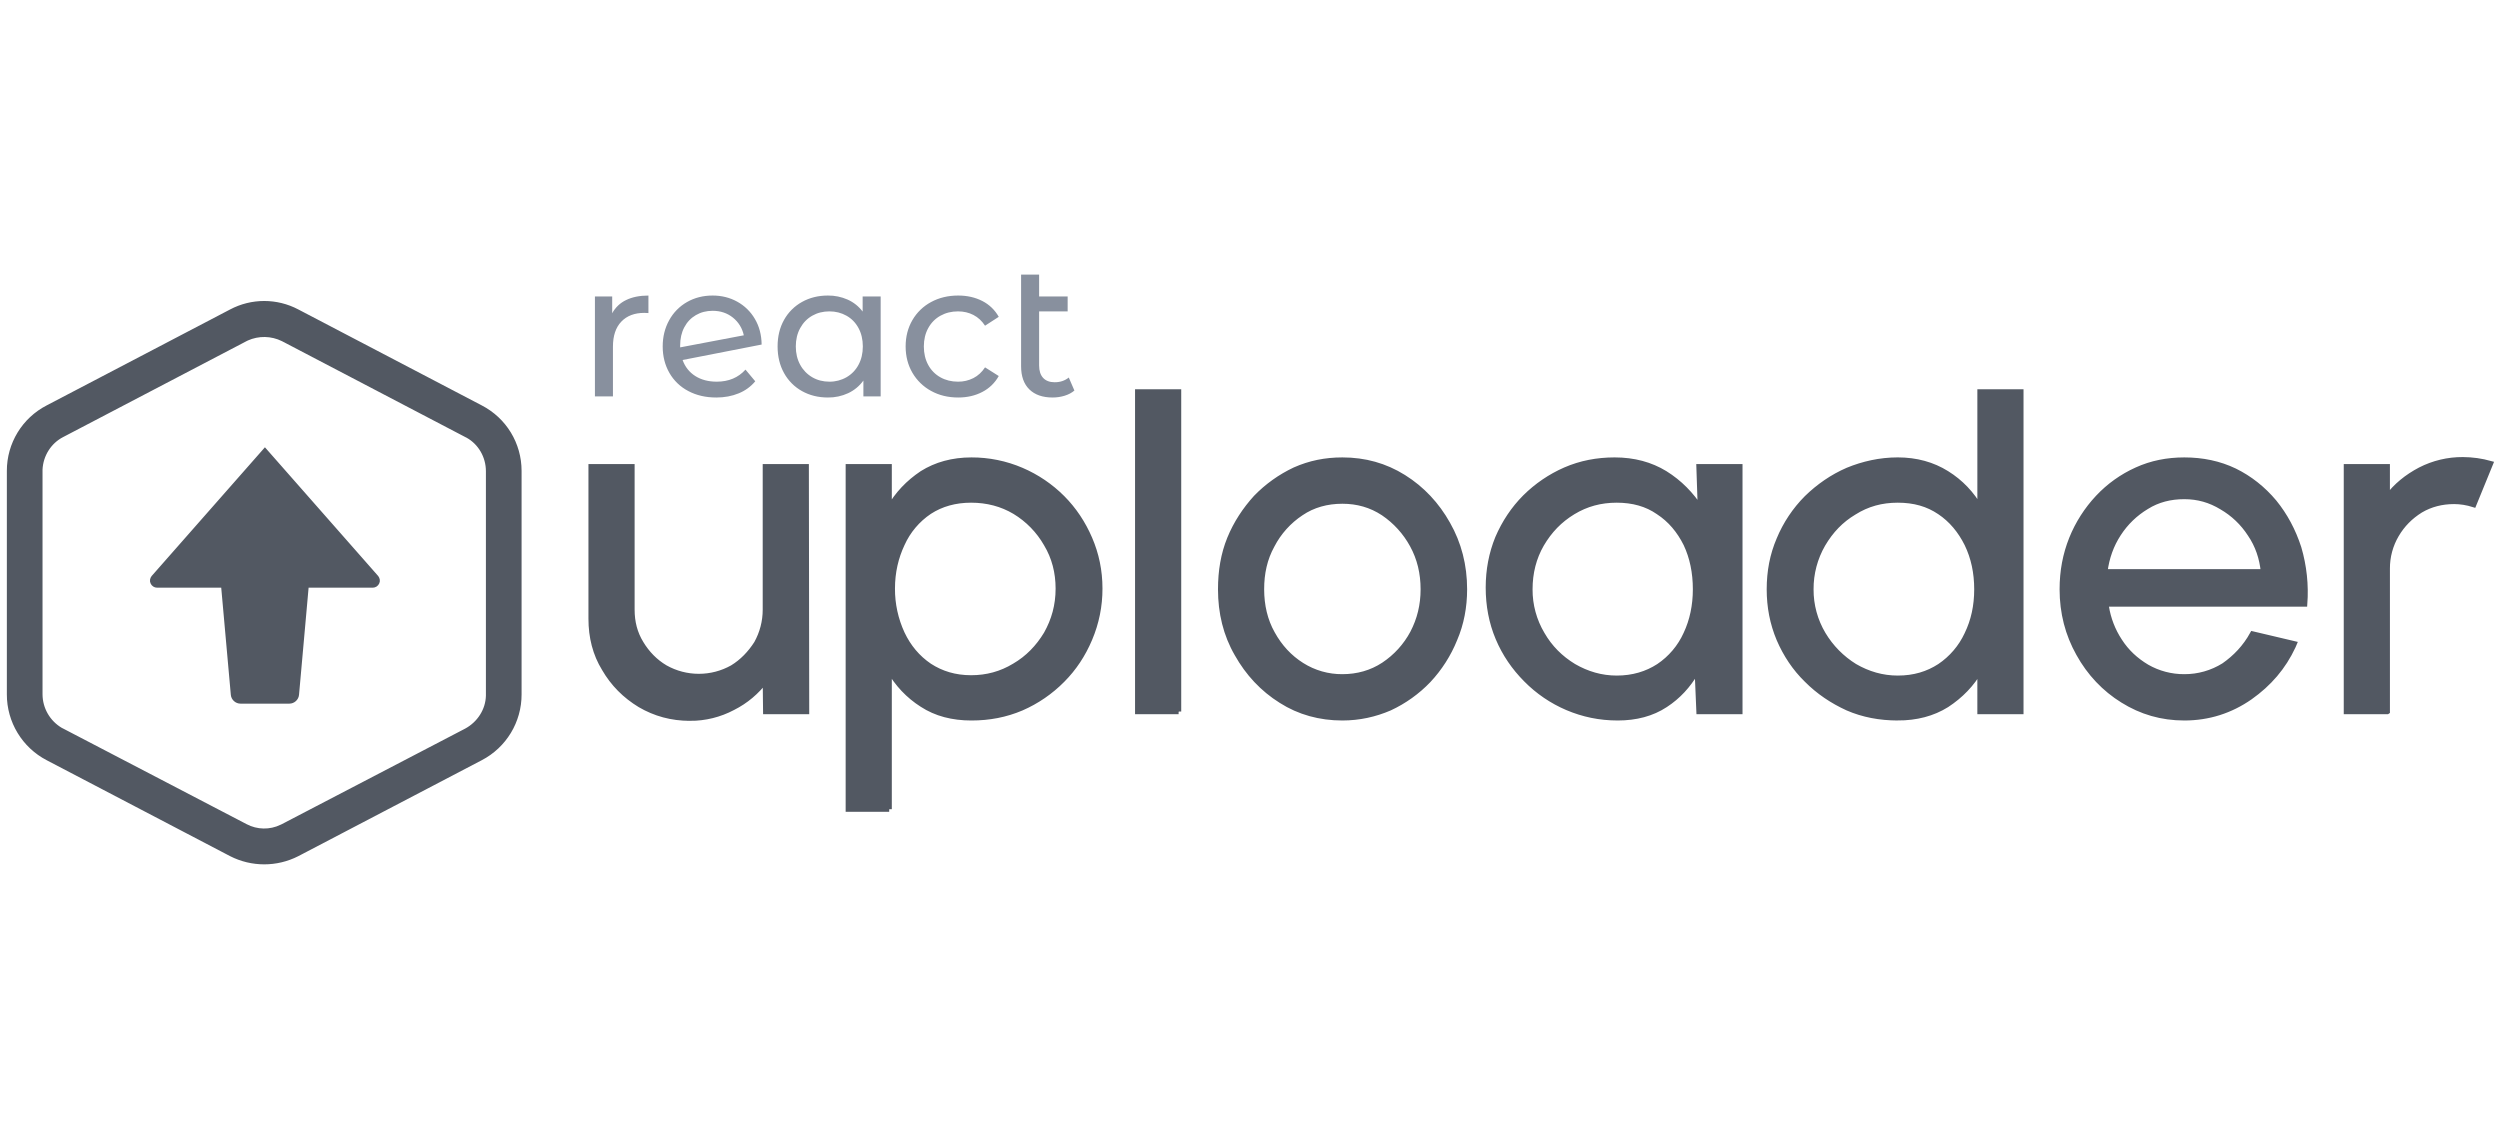
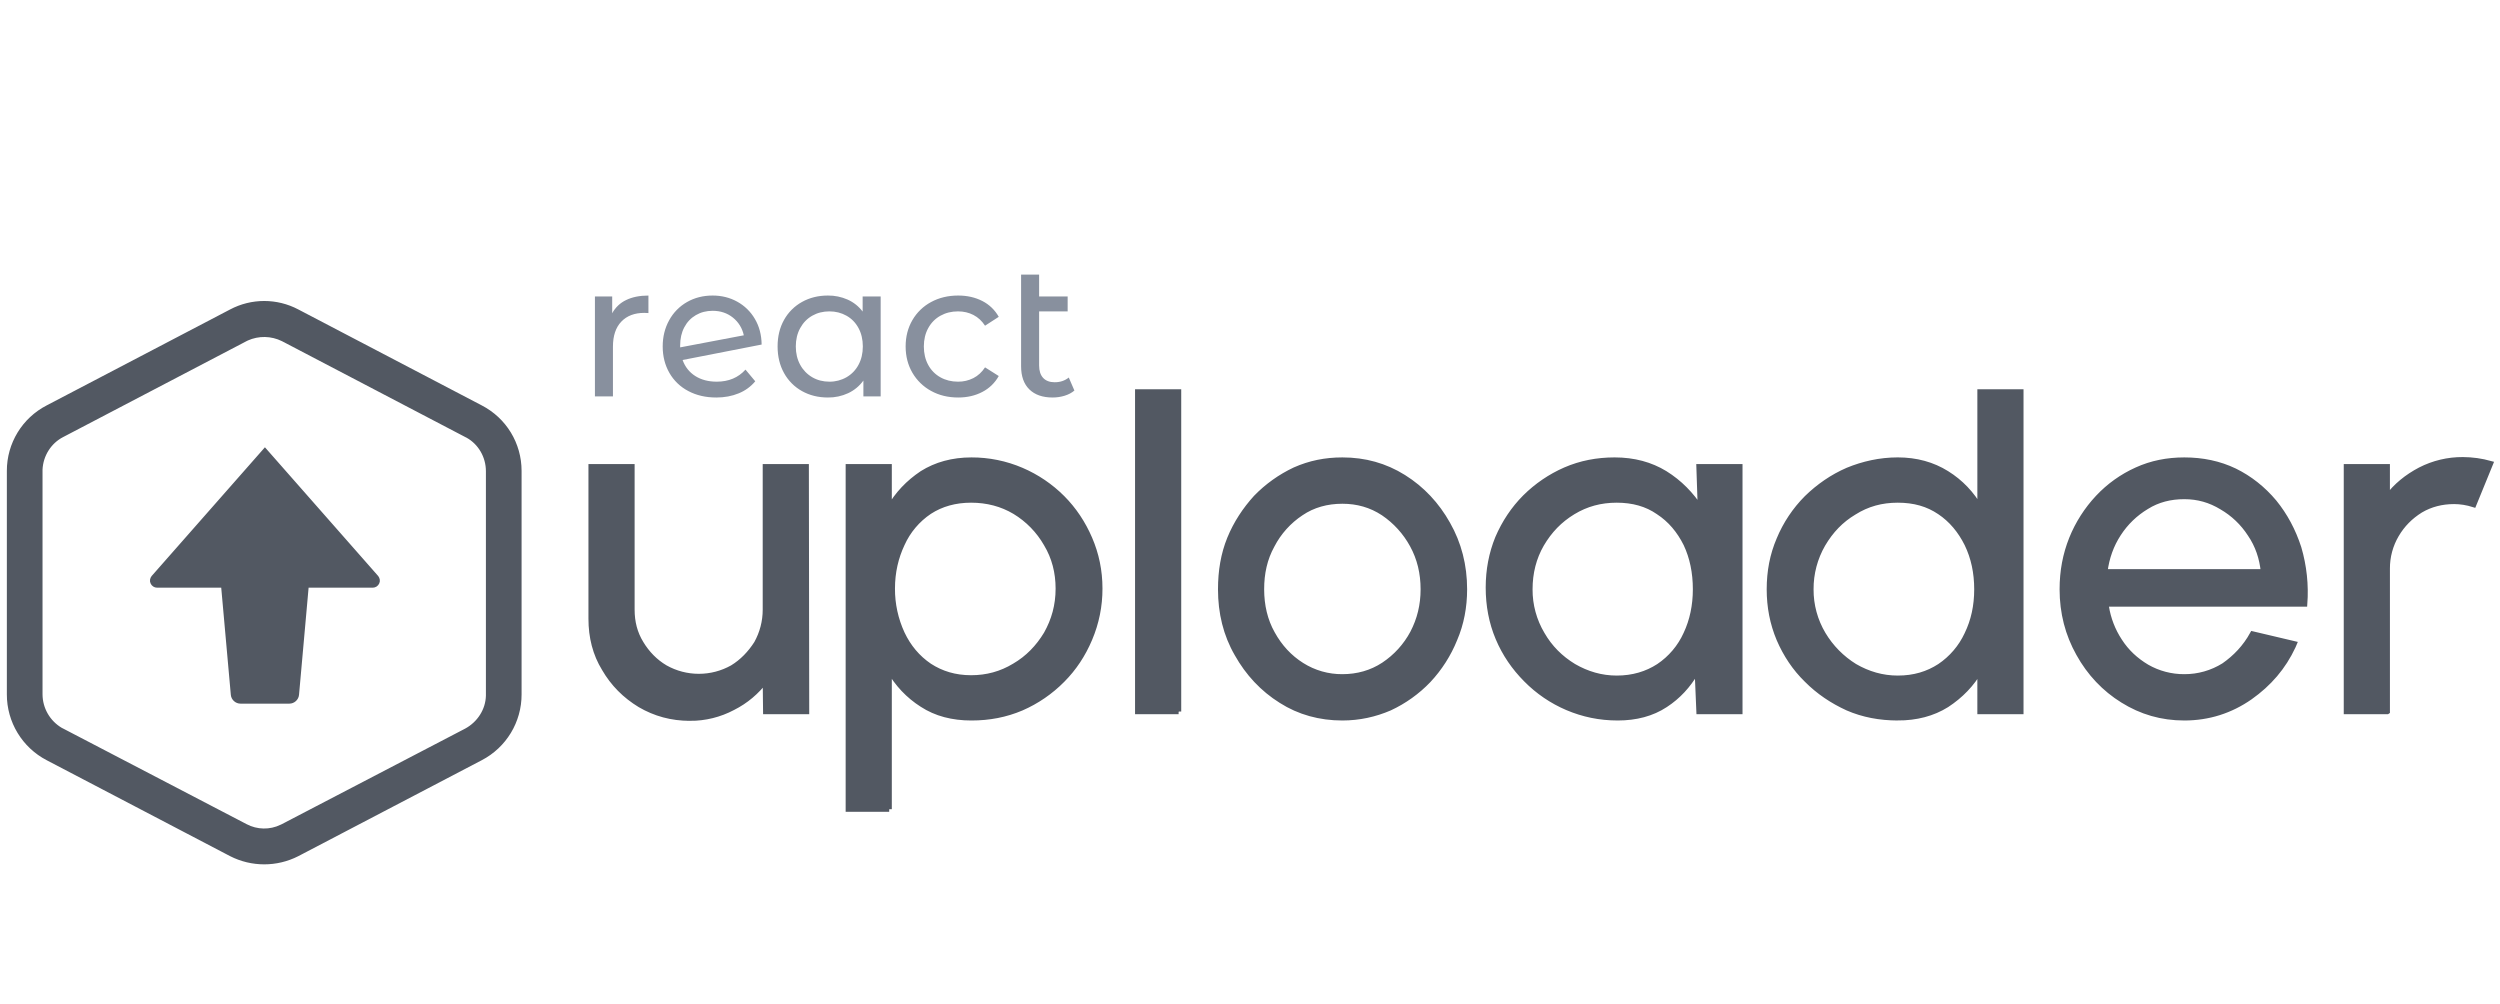
- <svg xmlns="http://www.w3.org/2000/svg" width="264" height="121">
+ <svg xmlns="http://www.w3.org/2000/svg" width="264" height="106">
  <g transform="translate(0, 29)" fill-rule="nonzero" fill="none">
    <path d="M24.428 61.165a7.645 7.645 0 0 0 6.947 0l19.363-10.127a7.542 7.542 0 0 0 4.065-6.715V20.729c0-2.82-1.552-5.38-4.065-6.678L31.375 3.923a7.425 7.425 0 0 0-6.947 0L5.065 14.051A7.486 7.486 0 0 0 1 20.729v23.594a7.542 7.542 0 0 0 4.065 6.715l19.363 10.127Zm5.32-2.82a4.25 4.25 0 0 1-3.842-.073L6.543 48.18l-.148-.074a4.413 4.413 0 0 1-2.18-3.784V20.58c.074-1.558.96-2.968 2.328-3.672L25.906 6.78l.148-.074a4.496 4.496 0 0 1 3.843.074L49.26 16.908l.148.074c1.33.742 2.18 2.189 2.18 3.784V44.47c-.037 1.558-.961 2.968-2.328 3.71l-19.363 10.09-.148.075Zm.814-13.317c.37 0 .702-.297.739-.668l1.035-11.575h7.02a.48.48 0 0 0 .444-.296c.074-.149.037-.334-.074-.483l-11.75-13.355-11.752 13.355c-.11.149-.147.334-.074.483a.48.48 0 0 0 .444.296h7.02L24.65 44.36c.036.37.369.668.739.668h5.173Zm42.311 1.818a9.543 9.543 0 0 0 4.508-1.113c1.405-.705 2.513-1.67 3.437-2.857l.037 3.265h4.323l-.037-25.858h-4.323v15.1a7.3 7.3 0 0 1-.924 3.56c-.665 1.04-1.515 1.93-2.55 2.56a7.227 7.227 0 0 1-3.547.928 7.227 7.227 0 0 1-3.547-.928c-1.072-.63-1.922-1.52-2.55-2.56-.665-1.075-.96-2.262-.96-3.56v-15.1h-4.324v16.064c0 1.929.443 3.71 1.404 5.268.924 1.595 2.18 2.856 3.77 3.82 1.588.928 3.325 1.41 5.283 1.41ZM93.9 56.454V41.726a10.329 10.329 0 0 0 3.474 3.673c1.478.964 3.215 1.41 5.21 1.41 1.885 0 3.621-.334 5.284-1.04a13.85 13.85 0 0 0 4.324-2.967c1.219-1.224 2.18-2.671 2.882-4.34a13.47 13.47 0 0 0 1.071-5.306c0-1.892-.369-3.635-1.071-5.267-.702-1.633-1.663-3.08-2.882-4.304a13.74 13.74 0 0 0-4.324-2.93 13.326 13.326 0 0 0-5.284-1.076c-1.995 0-3.732.482-5.21 1.41-1.441.964-2.624 2.188-3.474 3.71v-4.416h-4.323v36.17H93.9Zm8.647-13.875c-1.7 0-3.14-.445-4.397-1.261-1.257-.853-2.217-2.003-2.883-3.413a11.169 11.169 0 0 1-1.034-4.749c0-1.743.37-3.301 1.034-4.711a8.125 8.125 0 0 1 2.883-3.413c1.256-.816 2.734-1.224 4.397-1.224 1.7 0 3.252.408 4.62 1.224a9.477 9.477 0 0 1 3.325 3.413c.85 1.41 1.256 3.005 1.256 4.711 0 1.781-.443 3.34-1.256 4.786-.85 1.41-1.959 2.56-3.363 3.376-1.404.853-2.92 1.261-4.582 1.261Zm21.914 3.562V12.38h-4.324v33.76h4.324Zm17.294.667c1.774 0 3.437-.37 4.989-1.038a13.59 13.59 0 0 0 4.102-2.931 14.025 14.025 0 0 0 2.771-4.34c.702-1.633 1.035-3.413 1.035-5.268 0-2.523-.591-4.823-1.774-6.9-1.145-2.041-2.697-3.71-4.656-4.935-1.958-1.224-4.102-1.817-6.467-1.817-1.81 0-3.436.333-5.025 1.038a14.064 14.064 0 0 0-4.102 2.931c-1.145 1.261-2.106 2.708-2.771 4.34-.665 1.633-.961 3.414-.961 5.343 0 2.485.554 4.785 1.737 6.826 1.145 2.04 2.697 3.71 4.656 4.934 1.921 1.224 4.101 1.817 6.466 1.817Zm0-4.34a7.9 7.9 0 0 1-4.286-1.224c-1.293-.816-2.328-1.93-3.104-3.34-.776-1.372-1.146-2.967-1.146-4.673 0-1.707.333-3.228 1.109-4.638a9.096 9.096 0 0 1 3.067-3.413c1.256-.853 2.735-1.26 4.36-1.26 1.59 0 3.03.407 4.324 1.26a9.637 9.637 0 0 1 3.067 3.376c.776 1.41 1.145 2.968 1.145 4.675 0 1.669-.37 3.19-1.108 4.6a9.273 9.273 0 0 1-3.067 3.376c-1.294.853-2.772 1.261-4.36 1.261Zm29.083 4.34c1.921 0 3.621-.445 5.025-1.372 1.368-.89 2.402-2.04 3.215-3.413l.148-.26.185 4.378h4.323V20.283h-4.323l.148 4.415c-.961-1.484-2.18-2.745-3.733-3.71-1.515-.927-3.288-1.41-5.32-1.41-1.848 0-3.585.334-5.211 1.04a13.945 13.945 0 0 0-4.25 2.893c-1.219 1.224-2.18 2.671-2.882 4.303-.665 1.633-.997 3.376-.997 5.231 0 1.892.332 3.673 1.034 5.342.702 1.67 1.7 3.116 2.956 4.378a13.594 13.594 0 0 0 4.36 2.968c1.664.704 3.4 1.075 5.322 1.075Zm-.111-4.192c-1.626 0-3.14-.445-4.545-1.261-1.404-.853-2.513-1.966-3.326-3.376a9.158 9.158 0 0 1-1.293-4.748c0-1.744.406-3.34 1.22-4.749.85-1.447 1.92-2.56 3.325-3.413 1.404-.853 2.92-1.261 4.619-1.261 1.7 0 3.178.408 4.397 1.261 1.257.816 2.218 1.966 2.92 3.376.665 1.41.997 3.005.997 4.786 0 1.706-.332 3.301-.997 4.711a8.125 8.125 0 0 1-2.883 3.413c-1.256.816-2.734 1.261-4.434 1.261Zm29.674 4.192c1.958 0 3.695-.445 5.173-1.372 1.478-.965 2.66-2.189 3.51-3.673v4.378h4.324V12.38h-4.323v12.28a10.118 10.118 0 0 0-3.51-3.673c-1.479-.927-3.216-1.41-5.174-1.41-1.885 0-3.659.409-5.284 1.076-1.626.705-3.067 1.707-4.324 2.931a13.55 13.55 0 0 0-2.92 4.378c-.701 1.632-1.034 3.376-1.034 5.268 0 1.855.333 3.598 1.035 5.268.702 1.632 1.663 3.079 2.92 4.303 1.256 1.261 2.697 2.226 4.323 2.968 1.625.705 3.4 1.038 5.284 1.038Zm0-4.192c-1.626 0-3.141-.445-4.545-1.261a10.004 10.004 0 0 1-3.326-3.376 9.158 9.158 0 0 1-1.293-4.748 9.39 9.39 0 0 1 1.256-4.749c.85-1.447 1.921-2.56 3.289-3.376 1.404-.89 2.919-1.298 4.619-1.298 1.737 0 3.178.408 4.434 1.261 1.22.816 2.18 1.966 2.882 3.376.702 1.447 1.035 3.042 1.035 4.786 0 1.743-.333 3.301-1.035 4.748a8.25 8.25 0 0 1-2.882 3.376c-1.256.816-2.697 1.261-4.434 1.261Zm30.265 4.192c2.55 0 4.877-.742 6.947-2.188 1.995-1.41 3.51-3.154 4.545-5.38l.11-.26-4.397-1.038c-.776 1.41-1.81 2.486-3.03 3.339a7.813 7.813 0 0 1-4.175 1.187 7.859 7.859 0 0 1-3.954-1.039c-1.183-.705-2.143-1.595-2.882-2.745a9.222 9.222 0 0 1-1.405-3.636l-.037-.26h20.99a16.586 16.586 0 0 0-.629-5.935c-.591-1.818-1.441-3.413-2.587-4.823-1.182-1.41-2.586-2.522-4.175-3.301-1.626-.78-3.4-1.15-5.321-1.15-1.811 0-3.474.333-5.026 1.038a12.814 12.814 0 0 0-4.102 2.931 14.025 14.025 0 0 0-2.77 4.34c-.666 1.67-.999 3.414-.999 5.343 0 2.485.592 4.748 1.737 6.789 1.146 2.077 2.735 3.746 4.656 4.934 1.959 1.224 4.102 1.854 6.504 1.854Zm8.35-15.432h-16.738c.184-1.484.665-2.82 1.44-4.007a9.07 9.07 0 0 1 2.957-2.856c1.182-.742 2.513-1.076 3.99-1.076 1.442 0 2.735.37 3.955 1.113a8.834 8.834 0 0 1 2.993 2.856c.813 1.187 1.256 2.523 1.404 3.97ZM252.1 46.14v-15.1a6.95 6.95 0 0 1 .96-3.56c.629-1.076 1.479-1.93 2.55-2.597 1.072-.631 2.255-.928 3.548-.928.665 0 1.367.111 2.07.334L263 19.95a11.09 11.09 0 0 0-2.92-.408 9.74 9.74 0 0 0-4.507 1.075c-1.405.742-2.55 1.67-3.474 2.894v-3.228h-4.323v25.858h4.323Z" stroke="#525862" stroke-width=".552" fill="#525862" />
    <path d="M64.727 12.858V7.603c0-1.141.294-2.02.882-2.637.588-.617 1.398-.926 2.429-.926.185 0 .33.007.436.02V2.21c-.925 0-1.712.159-2.36.477a3.253 3.253 0 0 0-1.466 1.393V2.31h-1.824v10.549h1.903Zm10.904.12c.872 0 1.662-.147 2.369-.439a4.439 4.439 0 0 0 1.755-1.274l-1.031-1.234c-.767.85-1.778 1.274-3.034 1.274-.885 0-1.642-.199-2.27-.597-.627-.398-1.074-.962-1.338-1.692l8.347-1.632c-.014-1.022-.251-1.924-.714-2.707a4.871 4.871 0 0 0-1.864-1.82c-.78-.432-1.645-.648-2.597-.648-1.004 0-1.906.23-2.706.687a4.91 4.91 0 0 0-1.883 1.92c-.456.823-.684 1.746-.684 2.767 0 1.035.234 1.964.703 2.787a4.887 4.887 0 0 0 1.993 1.92c.859.458 1.844.687 2.954.687Zm-3.807-5.295v-.2c0-.73.146-1.37.437-1.92.29-.55.697-.979 1.219-1.284.522-.305 1.113-.458 1.774-.458.833 0 1.547.24 2.141.717a3.228 3.228 0 0 1 1.15 1.87l-6.72 1.275Zm15.603 5.294a4.96 4.96 0 0 0 2.141-.458 4.125 4.125 0 0 0 1.606-1.333v1.672h1.824V2.308h-1.903v1.593a4.044 4.044 0 0 0-1.586-1.264 5.017 5.017 0 0 0-2.082-.428c-1.018 0-1.93.226-2.736.677a4.858 4.858 0 0 0-1.893 1.89c-.456.81-.684 1.746-.684 2.807 0 1.062.228 2 .684 2.817a4.84 4.84 0 0 0 1.893 1.9c.806.451 1.718.677 2.736.677Zm.159-1.672c-.674 0-1.28-.156-1.814-.468a3.364 3.364 0 0 1-1.27-1.313c-.31-.564-.465-1.211-.465-1.94 0-.73.155-1.377.466-1.941.31-.564.733-.999 1.269-1.304.535-.305 1.14-.458 1.814-.458.66 0 1.262.153 1.804.458.542.305.965.74 1.269 1.304.304.564.456 1.21.456 1.94s-.152 1.377-.456 1.94a3.276 3.276 0 0 1-1.27 1.314 3.552 3.552 0 0 1-1.803.468Zm13.6 1.672c.951 0 1.8-.196 2.547-.587a4.165 4.165 0 0 0 1.735-1.682l-1.447-.915c-.33.504-.74.882-1.23 1.134a3.495 3.495 0 0 1-1.625.378c-.687 0-1.305-.152-1.854-.458a3.256 3.256 0 0 1-1.288-1.303c-.31-.564-.466-1.218-.466-1.96 0-.73.155-1.377.466-1.941.31-.564.74-.999 1.288-1.304.549-.305 1.167-.458 1.854-.458.595 0 1.137.126 1.626.378.489.252.898.63 1.229 1.135l1.447-.936a4.102 4.102 0 0 0-1.735-1.672c-.746-.384-1.596-.577-2.547-.577-1.07 0-2.026.23-2.865.687a5.023 5.023 0 0 0-1.973 1.91c-.475.817-.713 1.742-.713 2.777 0 1.035.238 1.96.713 2.777a5.093 5.093 0 0 0 1.973 1.92c.84.465 1.794.697 2.865.697Zm9.972 0c.436 0 .86-.063 1.269-.189.41-.126.753-.309 1.03-.547l-.594-1.374c-.41.332-.905.498-1.487.498-.529 0-.935-.153-1.22-.458-.283-.305-.425-.743-.425-1.314V3.881h3.013V2.31h-3.013V0h-1.904v9.673c0 1.062.291 1.878.873 2.448.581.57 1.4.856 2.458.856Z" fill="#88909E" />
  </g>
</svg>
